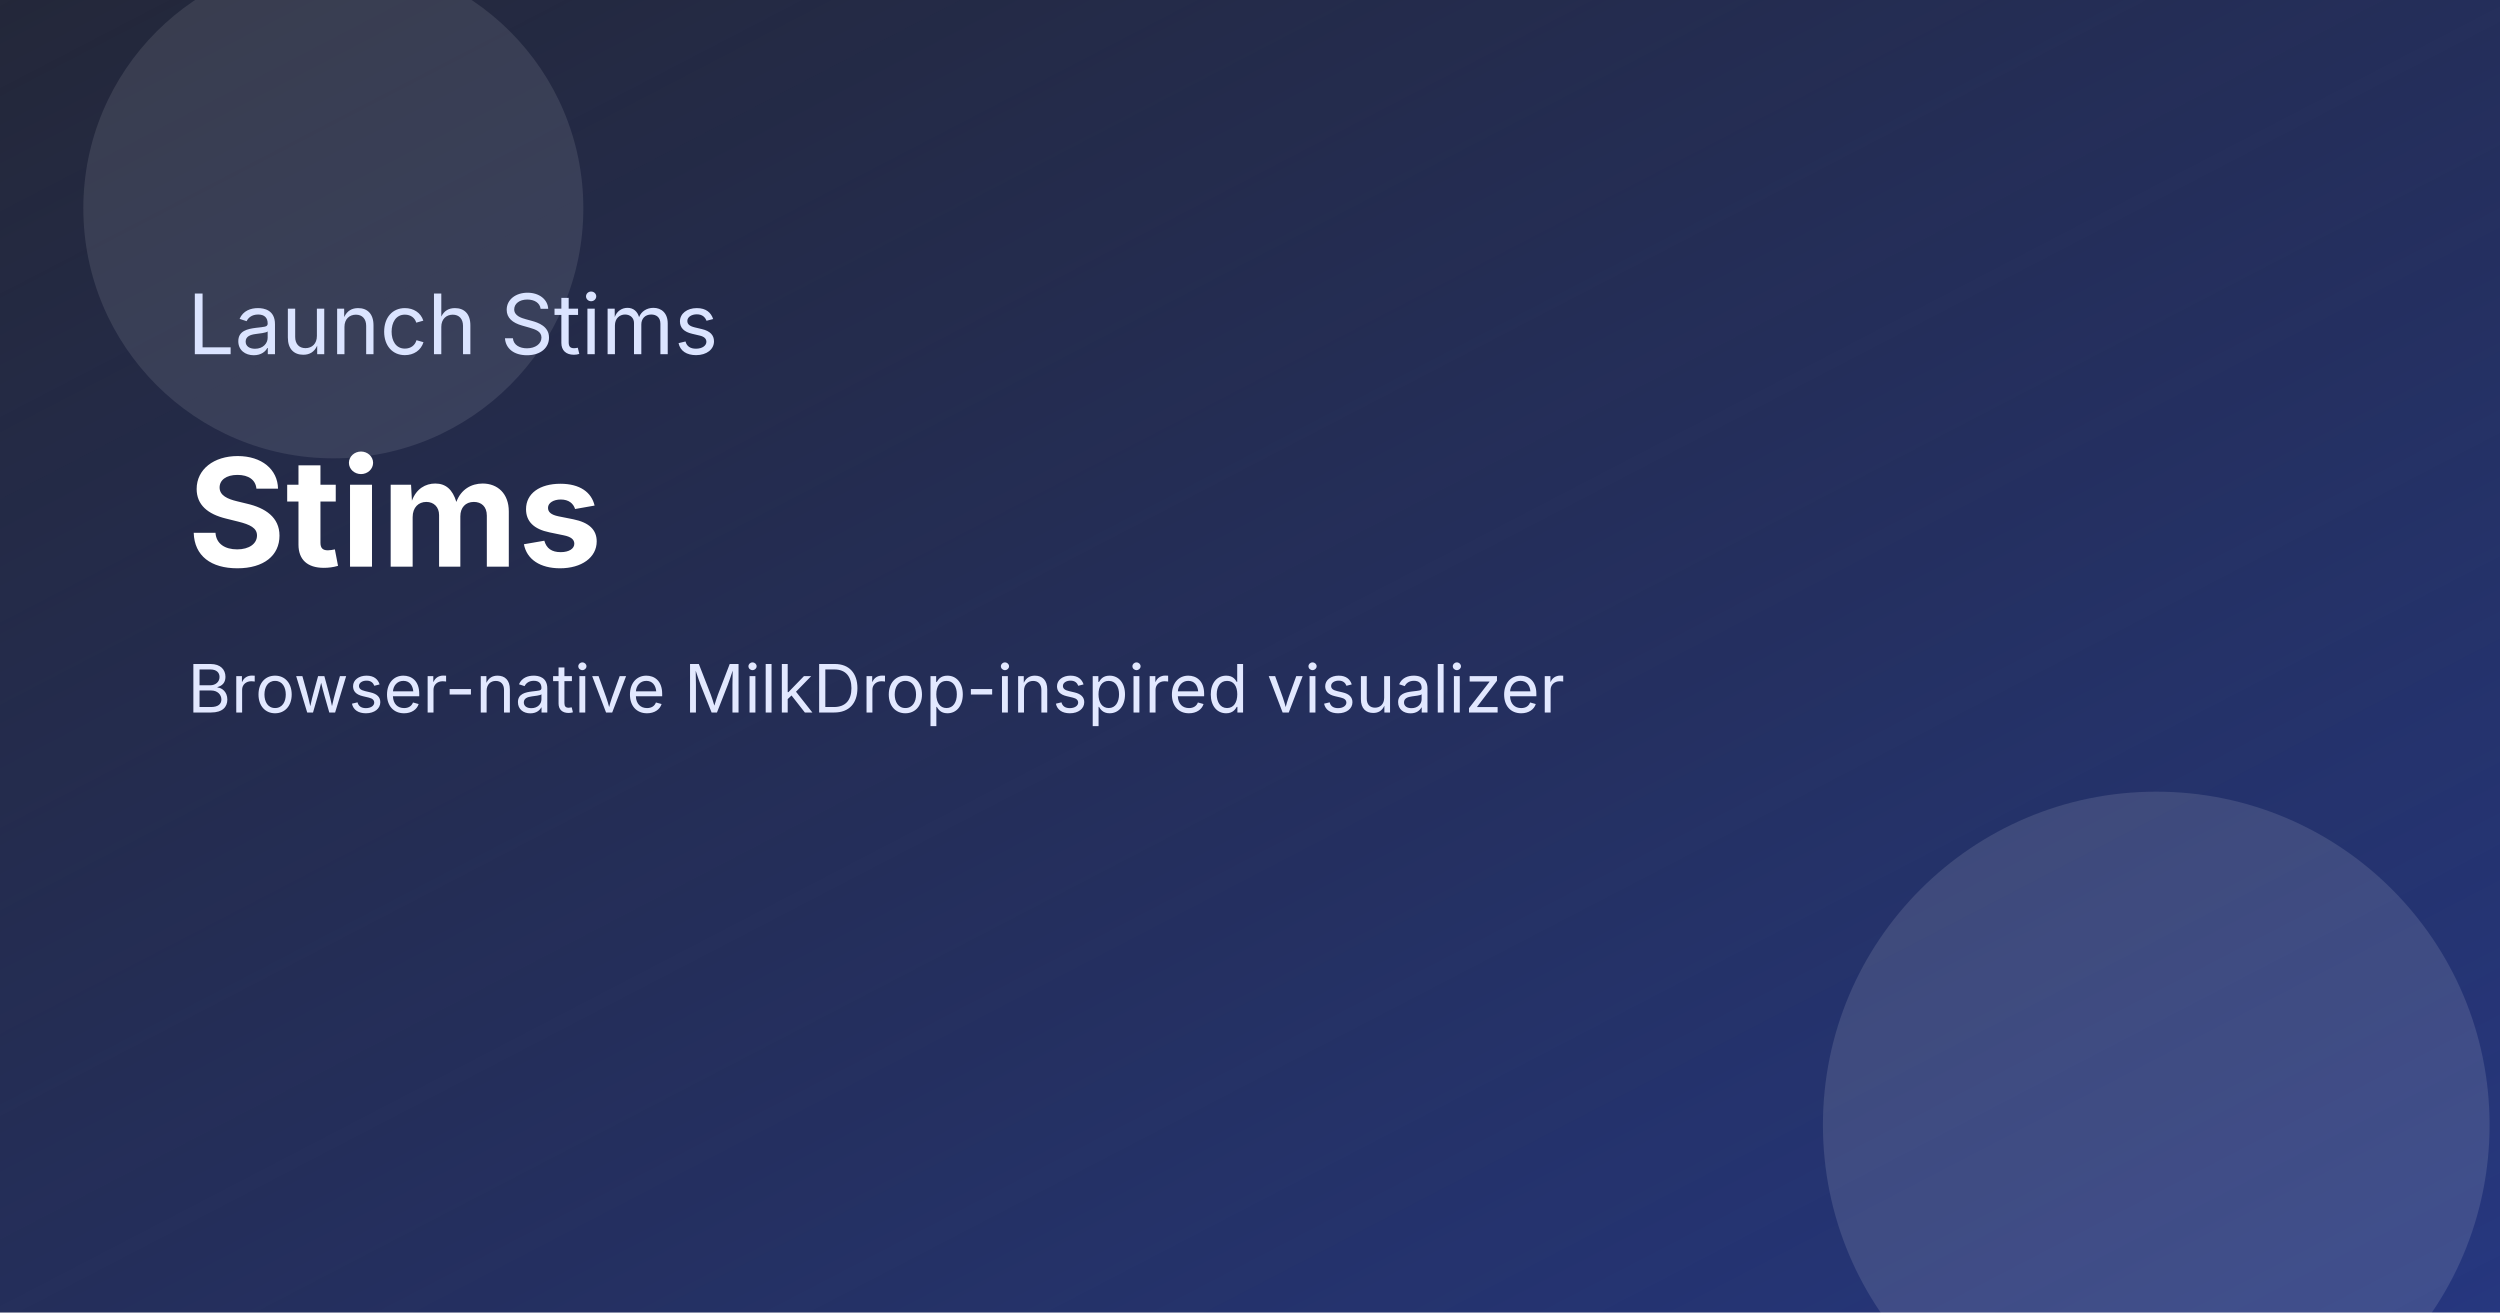
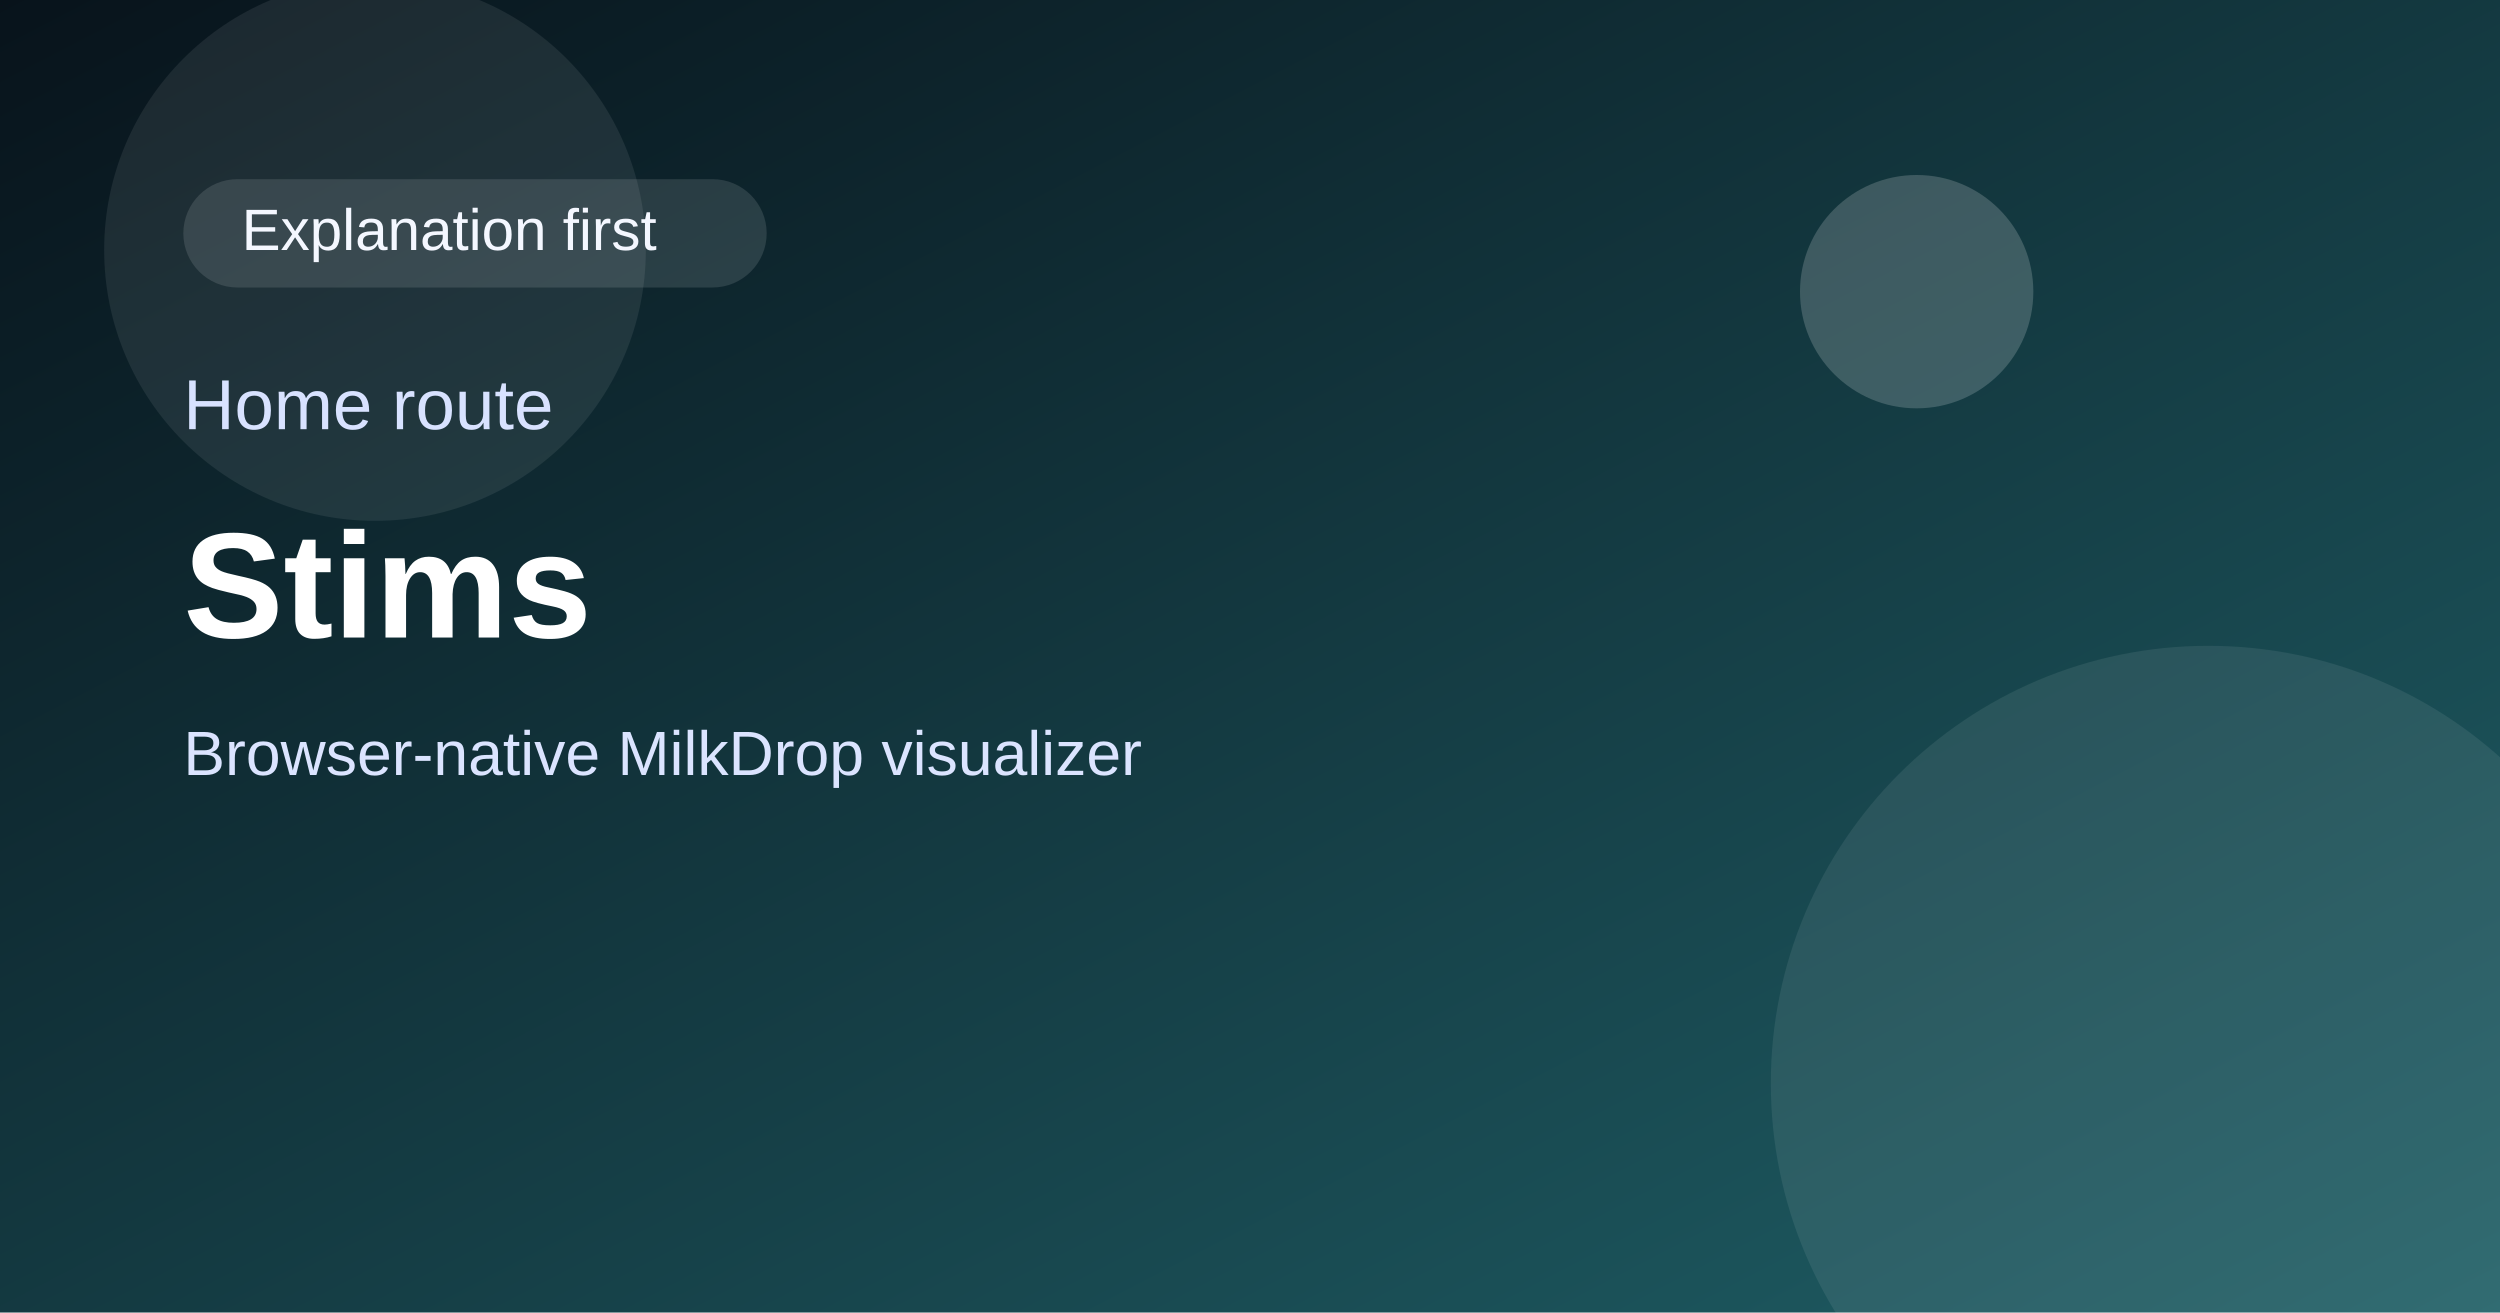
<svg xmlns="http://www.w3.org/2000/svg" width="1200" height="630" viewBox="0 0 1200 630" role="img" aria-label="Stims">
  <defs>
    <linearGradient id="bg" x1="0" y1="0" x2="1" y2="1">
-       <stop offset="0%" stop-color="#0b1024" />
-       <stop offset="100%" stop-color="#26377f" />
-     </linearGradient>
-     <linearGradient id="shine" x1="0" y1="0" x2="1" y2="1">
-       <stop offset="0%" stop-color="rgba(255,255,255,0.25)" />
-       <stop offset="100%" stop-color="rgba(255,255,255,0)" />
+       <stop offset="0%" stop-color="#08131b" />
+       <stop offset="100%" stop-color="#1f5f66" />
    </linearGradient>
  </defs>
  <rect width="1200" height="630" fill="url(#bg)" />
-   <rect x="0" y="0" width="1200" height="630" fill="url(#shine)" opacity="0.4" />
-   <circle cx="1035" cy="540" r="160" fill="rgba(255,255,255,0.12)" />
-   <circle cx="160" cy="100" r="120" fill="rgba(255,255,255,0.1)" />
-   <text x="90" y="170" font-size="40" fill="#dbe4ff" font-family="Inter, Arial, sans-serif">Launch Stims</text>
-   <text x="90" y="272" font-size="72" font-weight="700" fill="#ffffff" font-family="Inter, Arial, sans-serif">Stims</text>
-   <text x="90" y="342" font-size="32" fill="#e2e8ff" font-family="Inter, Arial, sans-serif">Browser-native MilkDrop-inspired visualizer</text>
+   <circle cx="1060" cy="520" r="210" fill="rgba(255,255,255,0.08)" />
+   <circle cx="180" cy="120" r="130" fill="rgba(255,255,255,0.08)" />
+   <circle cx="920" cy="140" r="56" fill="rgba(255,255,255,0.18)" />
+   <rect x="88" y="86" width="280" height="52" rx="26" fill="rgba(255,255,255,0.12)" />
+   <text x="116" y="120" font-size="28" fill="#f4f7ff" font-family="Space Grotesk, Arial, sans-serif">Explanation first</text>
+   <text x="88" y="206" font-size="34" fill="#d8e2ff" font-family="Space Grotesk, Arial, sans-serif">Home route</text>
+   <text x="88" y="306" font-size="72" font-weight="700" fill="#ffffff" font-family="Space Grotesk, Arial, sans-serif">Stims</text>
+   <text x="88" y="372" font-size="30" fill="#dbe4ff" font-family="Space Grotesk, Arial, sans-serif">Browser-native MilkDrop visualizer</text>
</svg>
